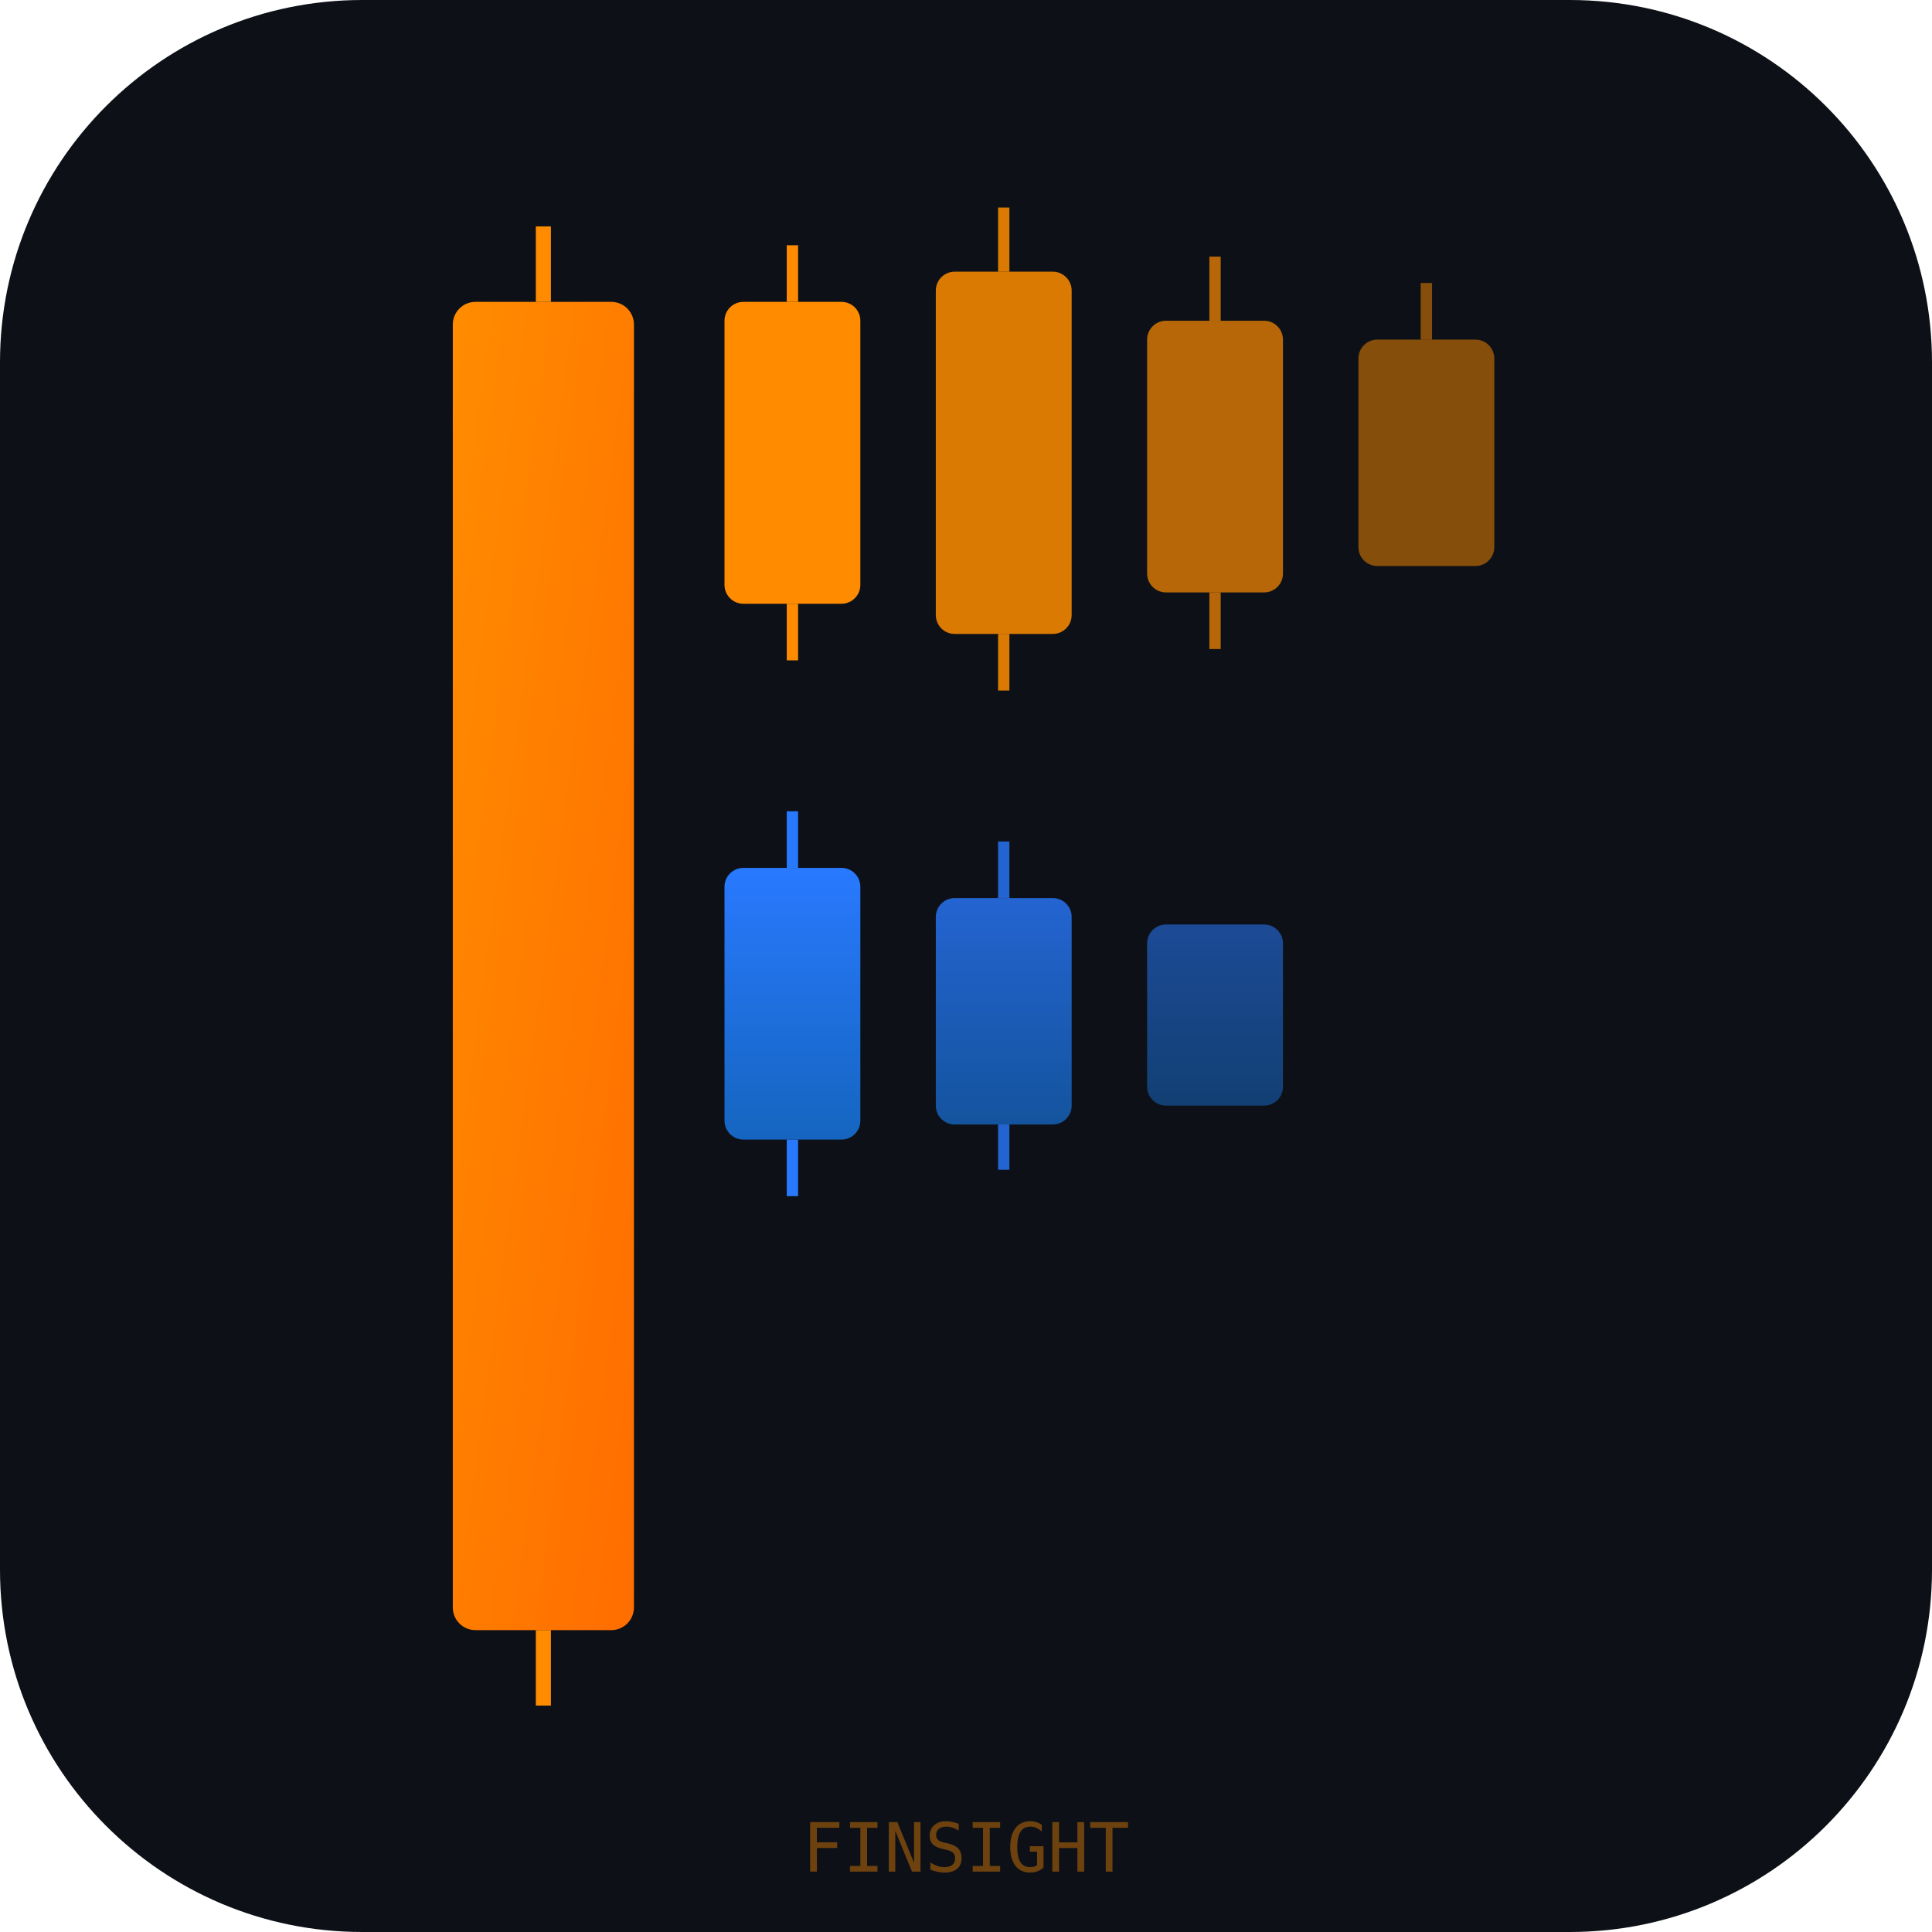
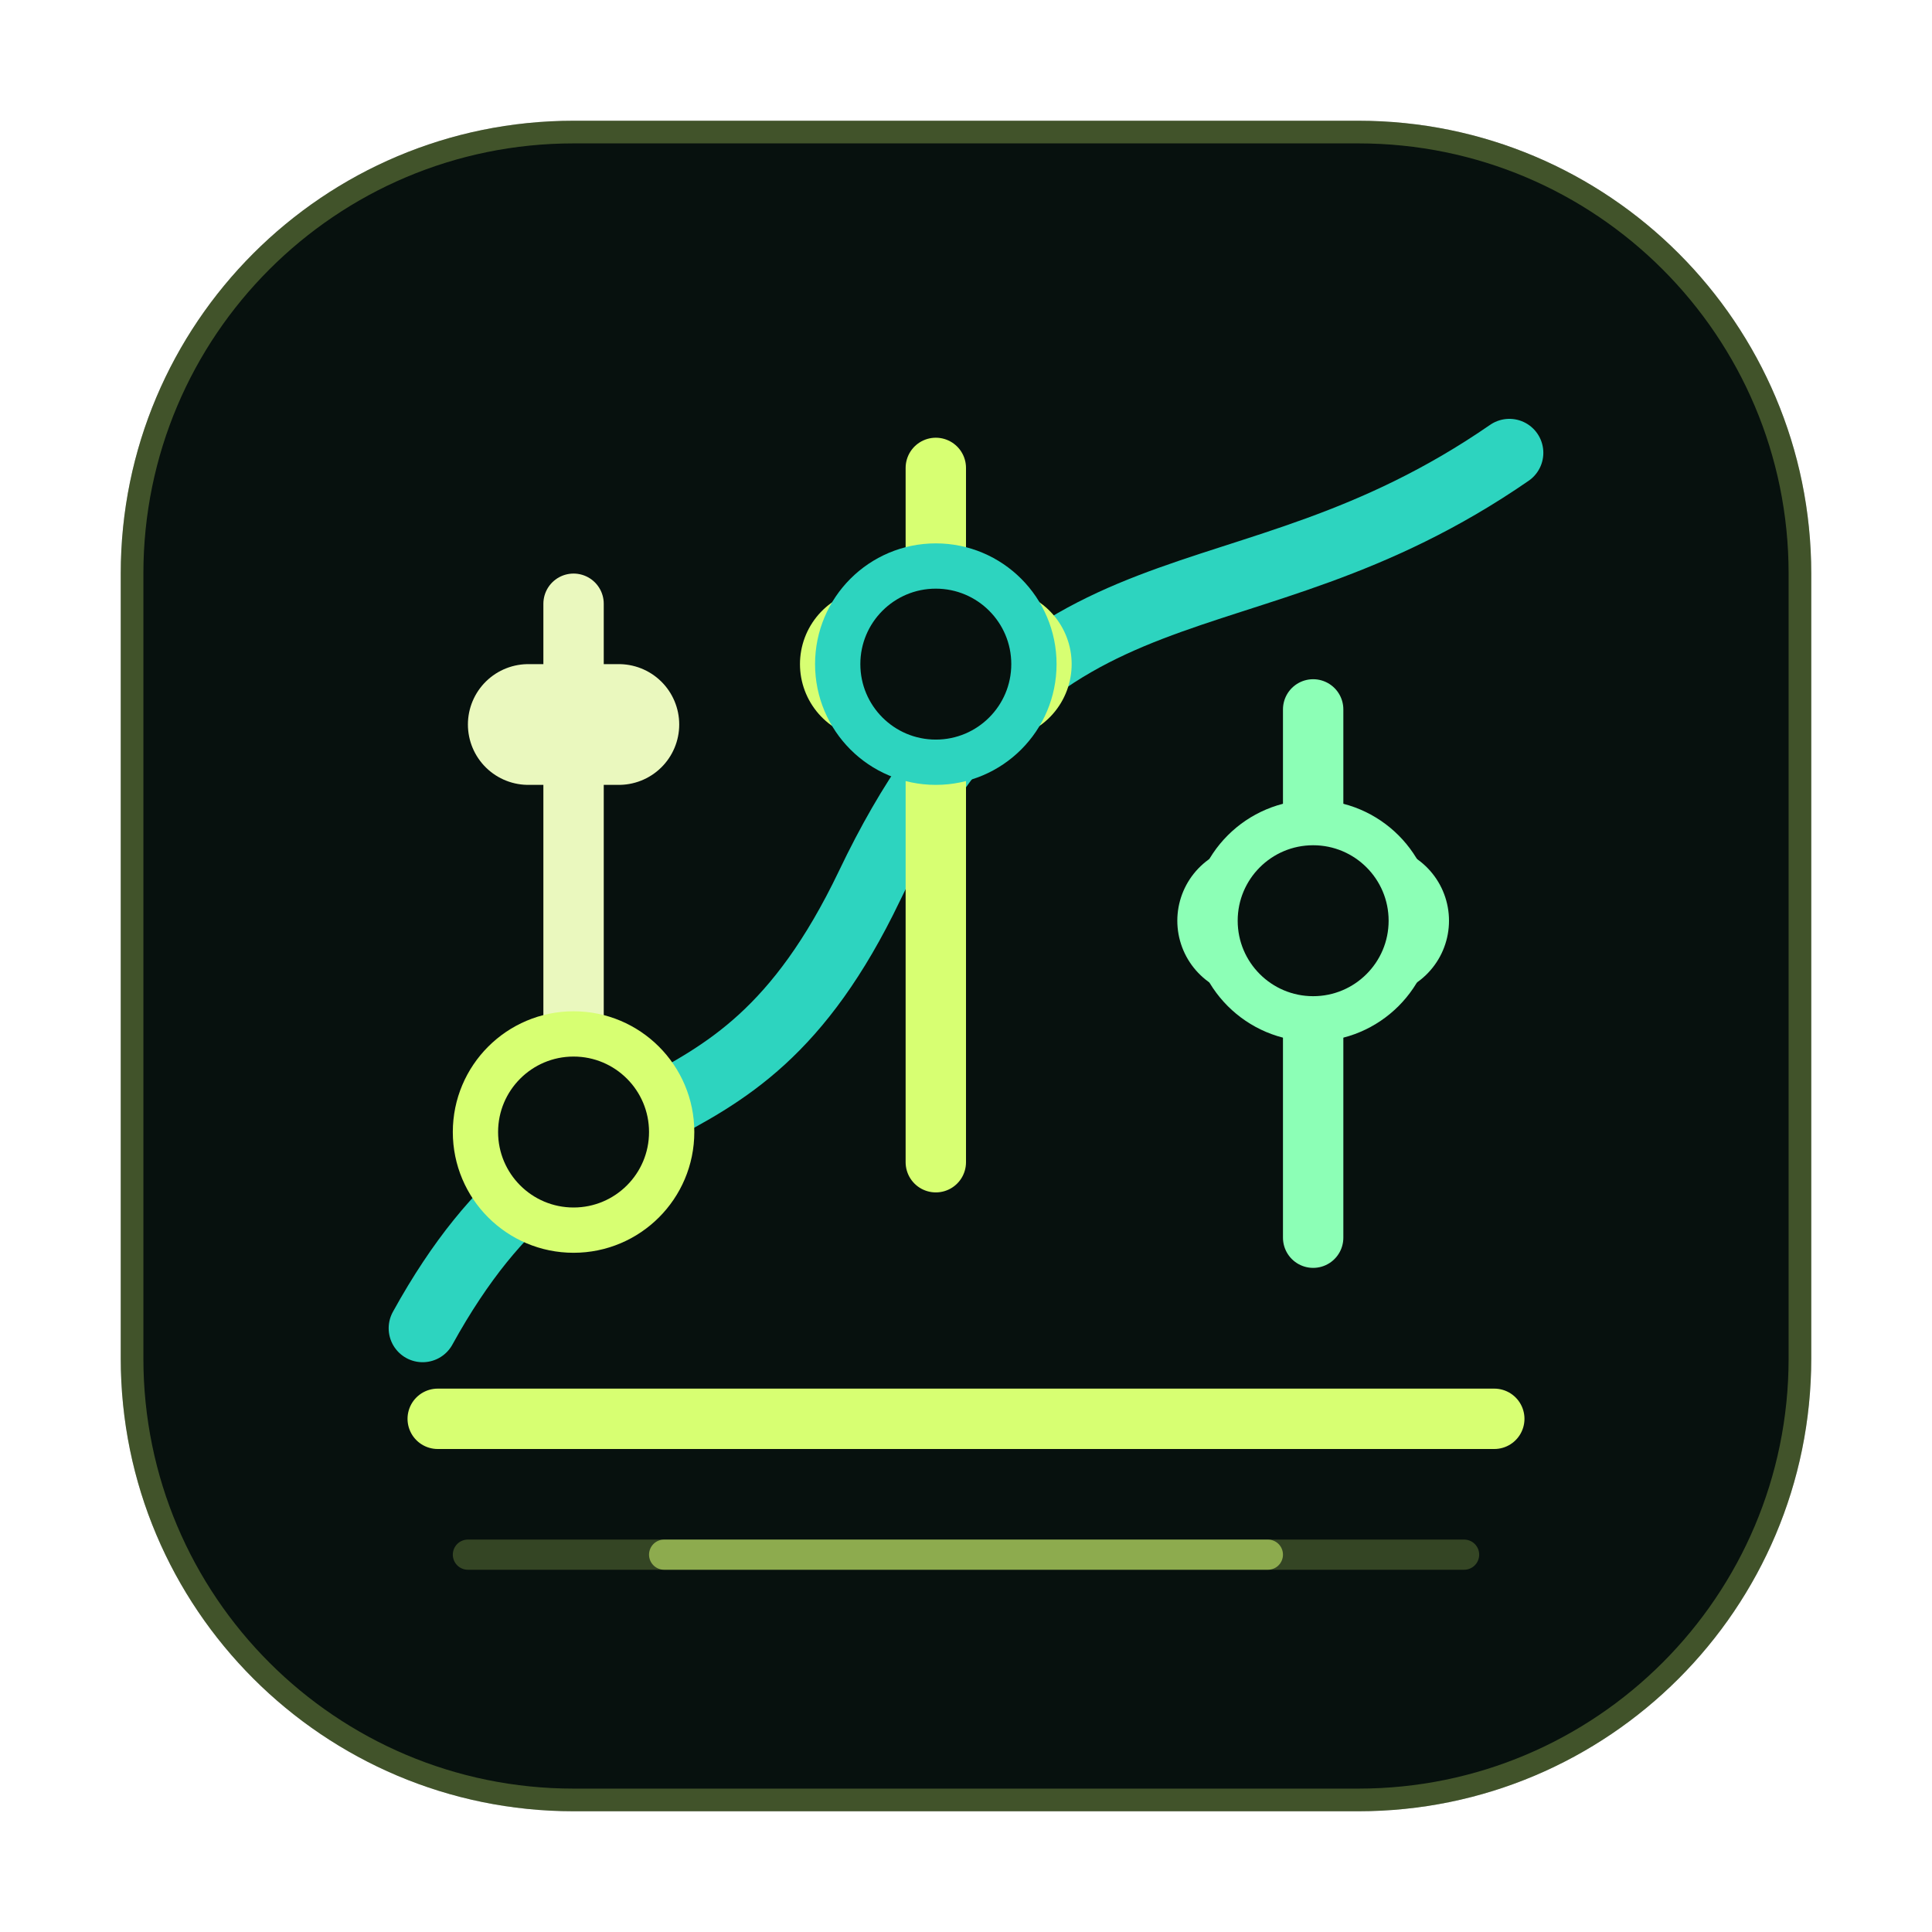
- <svg xmlns="http://www.w3.org/2000/svg" viewBox="0 0 512 512" fill="none">
-   <defs>
-     <linearGradient id="g1" x1="0" y1="0" x2="1" y2="1">
-       <stop offset="0%" stop-color="#FF8C00" />
-       <stop offset="100%" stop-color="#FF6D00" />
-     </linearGradient>
-     <linearGradient id="g1b" x1="0" y1="0" x2="0" y2="1">
-       <stop offset="0%" stop-color="#2979FF" />
-       <stop offset="100%" stop-color="#1565C0" />
-     </linearGradient>
-   </defs>
-   <rect width="512" height="512" rx="96" fill="#0D1117" />
-   <rect x="120" y="80" width="48" height="352" rx="6" fill="url(#g1)" />
-   <line x1="144" y1="60" x2="144" y2="80" stroke="#FF8C00" stroke-width="4" />
-   <line x1="144" y1="432" x2="144" y2="452" stroke="#FF8C00" stroke-width="4" />
-   <rect x="192" y="80" width="36" height="80" rx="5" fill="#FF8C00" />
-   <line x1="210" y1="65" x2="210" y2="80" stroke="#FF8C00" stroke-width="3" />
-   <line x1="210" y1="160" x2="210" y2="175" stroke="#FF8C00" stroke-width="3" />
-   <rect x="248" y="72" width="36" height="96" rx="5" fill="#FF8C00" opacity="0.85" />
-   <line x1="266" y1="55" x2="266" y2="72" stroke="#FF8C00" stroke-width="3" opacity="0.85" />
-   <line x1="266" y1="168" x2="266" y2="183" stroke="#FF8C00" stroke-width="3" opacity="0.85" />
-   <rect x="304" y="85" width="36" height="72" rx="5" fill="#FF8C00" opacity="0.7" />
-   <line x1="322" y1="68" x2="322" y2="85" stroke="#FF8C00" stroke-width="3" opacity="0.7" />
-   <line x1="322" y1="157" x2="322" y2="172" stroke="#FF8C00" stroke-width="3" opacity="0.7" />
-   <rect x="360" y="90" width="36" height="60" rx="5" fill="#FF8C00" opacity="0.5" />
-   <line x1="378" y1="75" x2="378" y2="90" stroke="#FF8C00" stroke-width="3" opacity="0.5" />
-   <rect x="192" y="230" width="36" height="72" rx="5" fill="url(#g1b)" />
-   <line x1="210" y1="215" x2="210" y2="230" stroke="#2979FF" stroke-width="3" />
-   <line x1="210" y1="302" x2="210" y2="317" stroke="#2979FF" stroke-width="3" />
-   <rect x="248" y="238" width="36" height="60" rx="5" fill="url(#g1b)" opacity="0.8" />
-   <line x1="266" y1="223" x2="266" y2="238" stroke="#2979FF" stroke-width="3" opacity="0.8" />
-   <line x1="266" y1="298" x2="266" y2="310" stroke="#2979FF" stroke-width="3" opacity="0.8" />
-   <rect x="304" y="245" width="36" height="48" rx="5" fill="url(#g1b)" opacity="0.55" />
-   <text x="256" y="496" text-anchor="middle" font-family="monospace" font-size="18" fill="#FF8C00" opacity="0.4">FINSIGHT</text>
+ <svg xmlns="http://www.w3.org/2000/svg" width="128" height="128" viewBox="0 0 128 128" fill="none" role="img" aria-label="FinSight">
+   <rect x="8" y="8" width="112" height="112" rx="30" fill="#07110E" />
+   <rect x="8.75" y="8.75" width="110.5" height="110.5" rx="29.25" stroke="#D7FF72" stroke-opacity=".28" stroke-width="1.5" />
+   <path d="M28 88C38.2 69.5 48.3 78.1 57.6 58.7C68.8 35.2 81.9 42.5 100 30" stroke="#2DD4BF" stroke-width="4.5" stroke-linecap="round" />
+   <path d="M29 94H99" stroke="#D7FF72" stroke-width="4" stroke-linecap="round" />
+   <path d="M38 40V75" stroke="#EAF8BE" stroke-width="4" stroke-linecap="round" />
+   <path d="M35 48H41" stroke="#EAF8BE" stroke-width="8" stroke-linecap="round" />
+   <path d="M62 31V77" stroke="#D7FF72" stroke-width="4" stroke-linecap="round" />
+   <path d="M58 44H66" stroke="#D7FF72" stroke-width="10" stroke-linecap="round" />
+   <path d="M87 47V82" stroke="#8CFFB6" stroke-width="4" stroke-linecap="round" />
+   <path d="M83 61H91" stroke="#8CFFB6" stroke-width="10" stroke-linecap="round" />
+   <circle cx="38" cy="75" r="6.5" fill="#07110E" stroke="#D7FF72" stroke-width="3" />
+   <circle cx="62" cy="44" r="6.5" fill="#07110E" stroke="#2DD4BF" stroke-width="3" />
+   <circle cx="87" cy="61" r="6.5" fill="#07110E" stroke="#8CFFB6" stroke-width="3" />
+   <path d="M31 103H97" stroke="#D7FF72" stroke-opacity=".22" stroke-width="2" stroke-linecap="round" />
+   <path d="M44 103H84" stroke="#D7FF72" stroke-opacity=".55" stroke-width="2" stroke-linecap="round" />
</svg>
